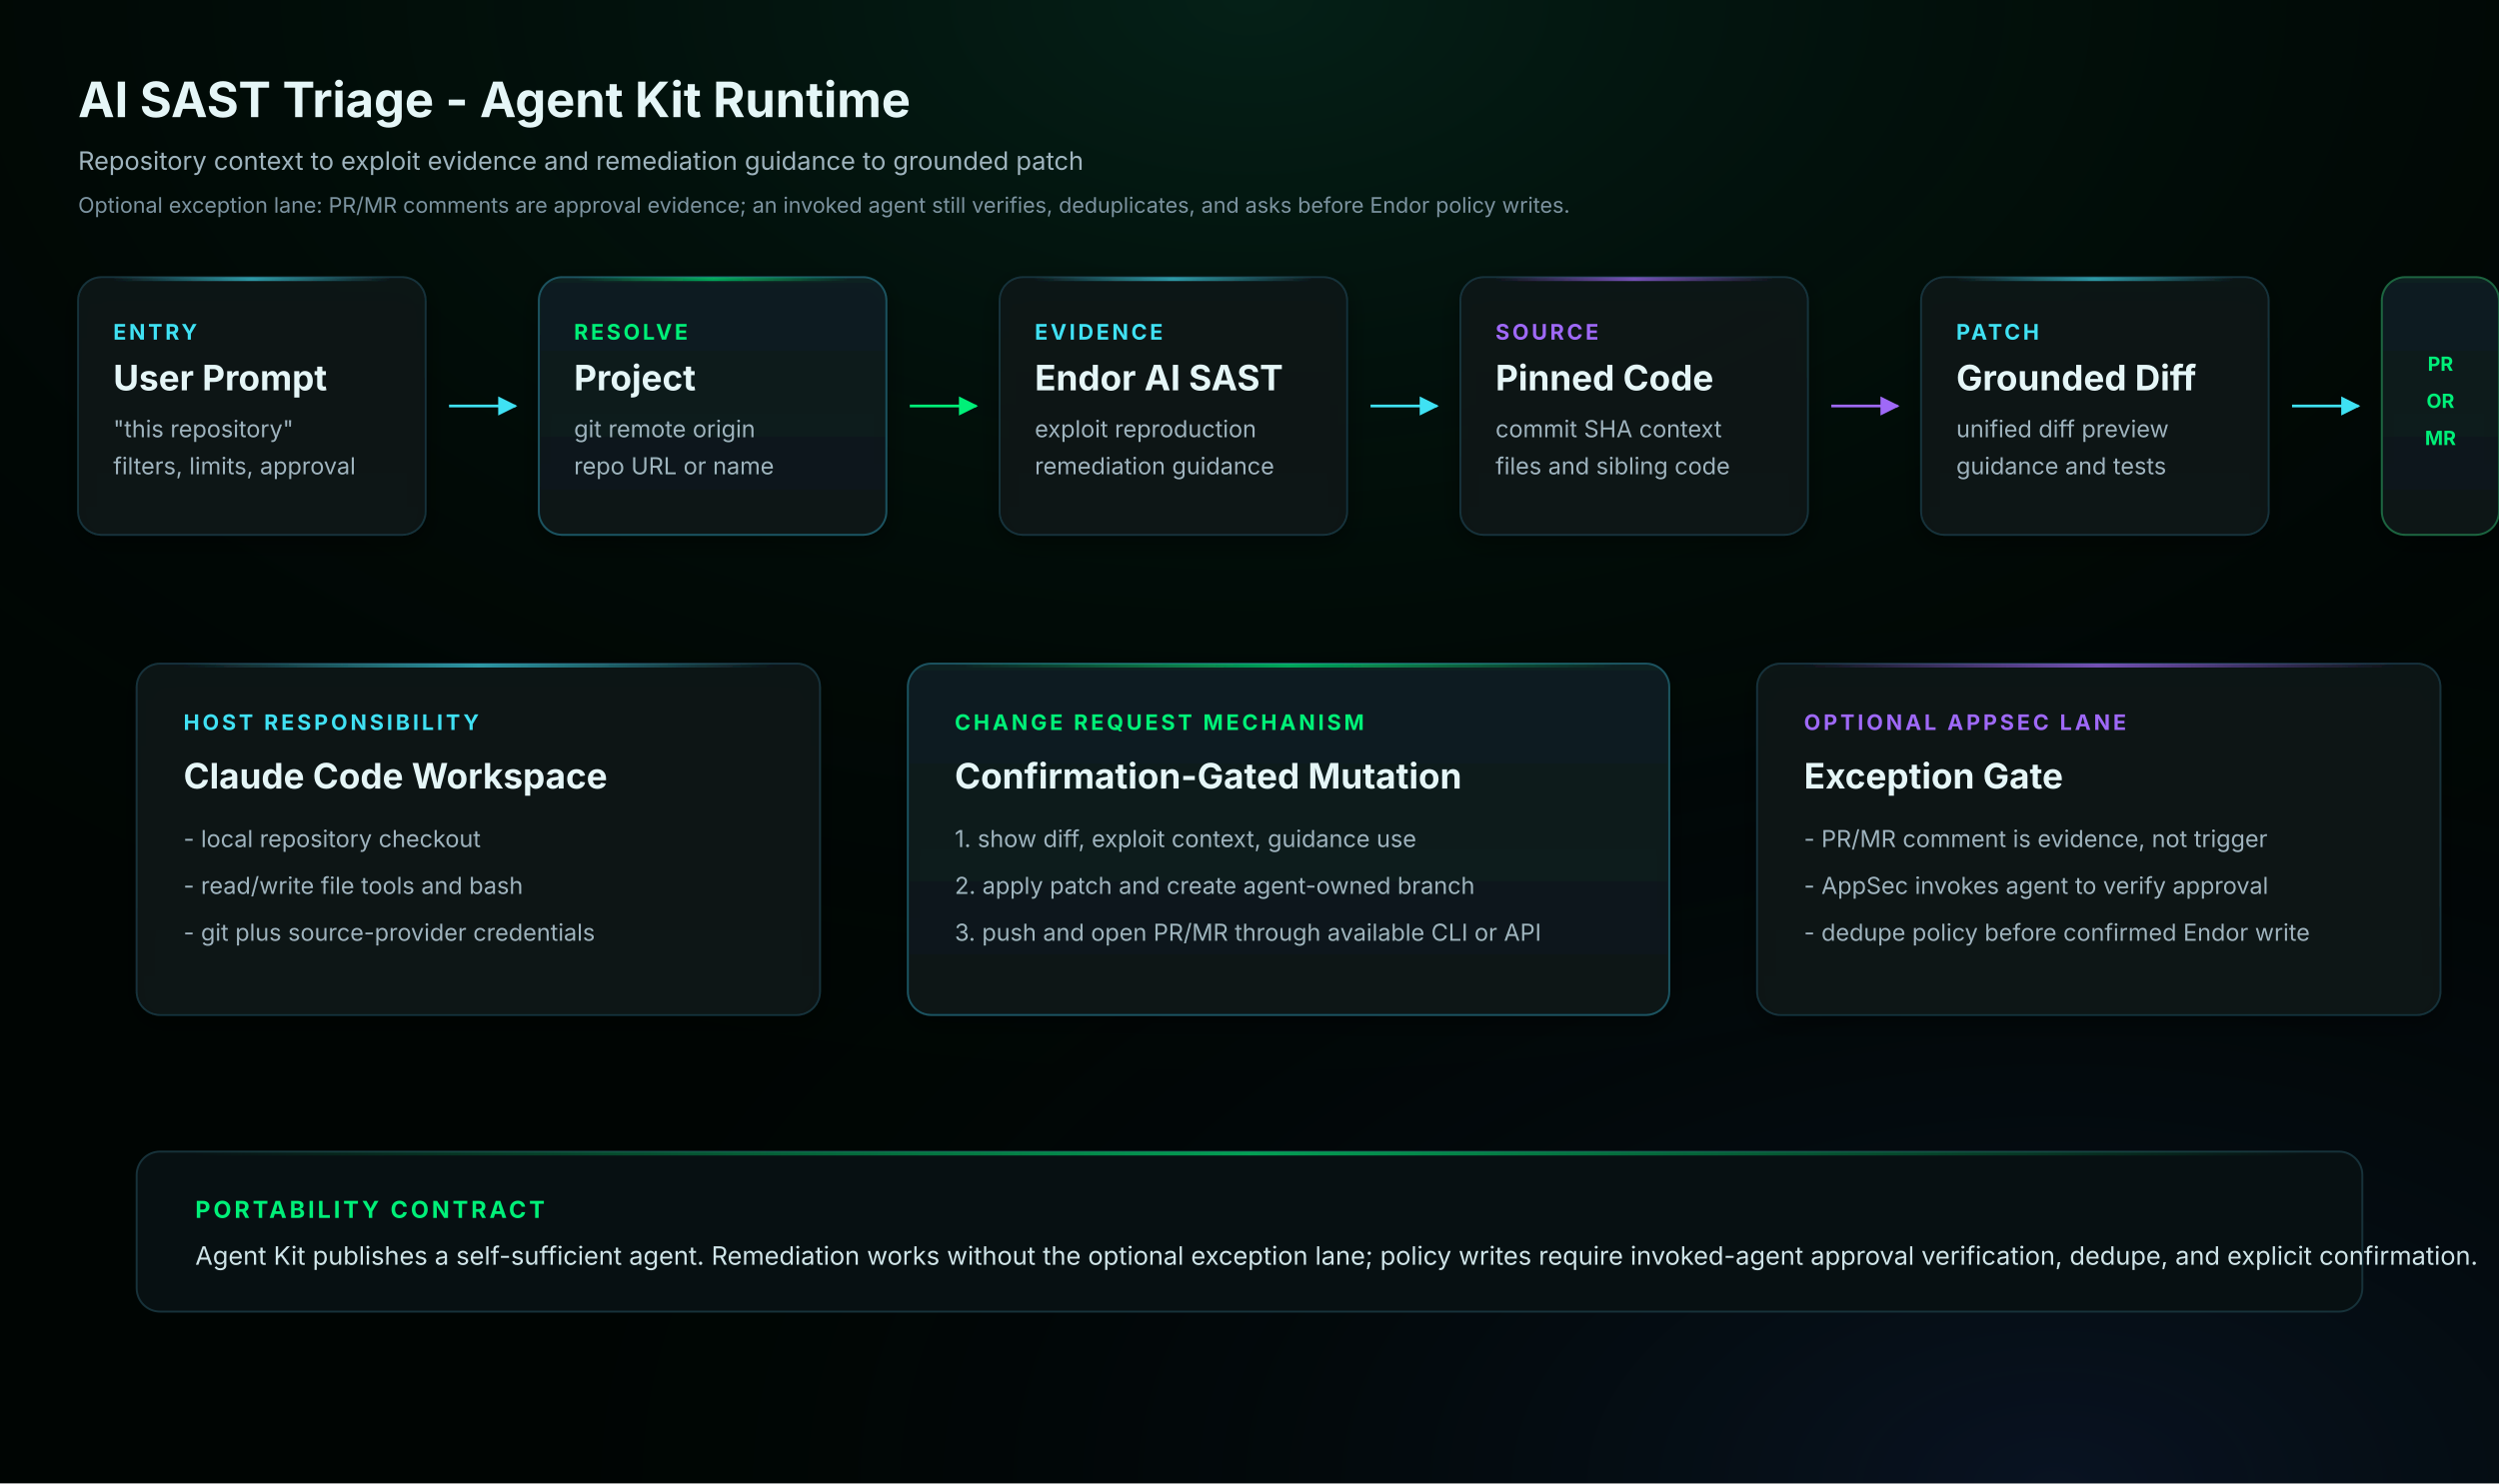
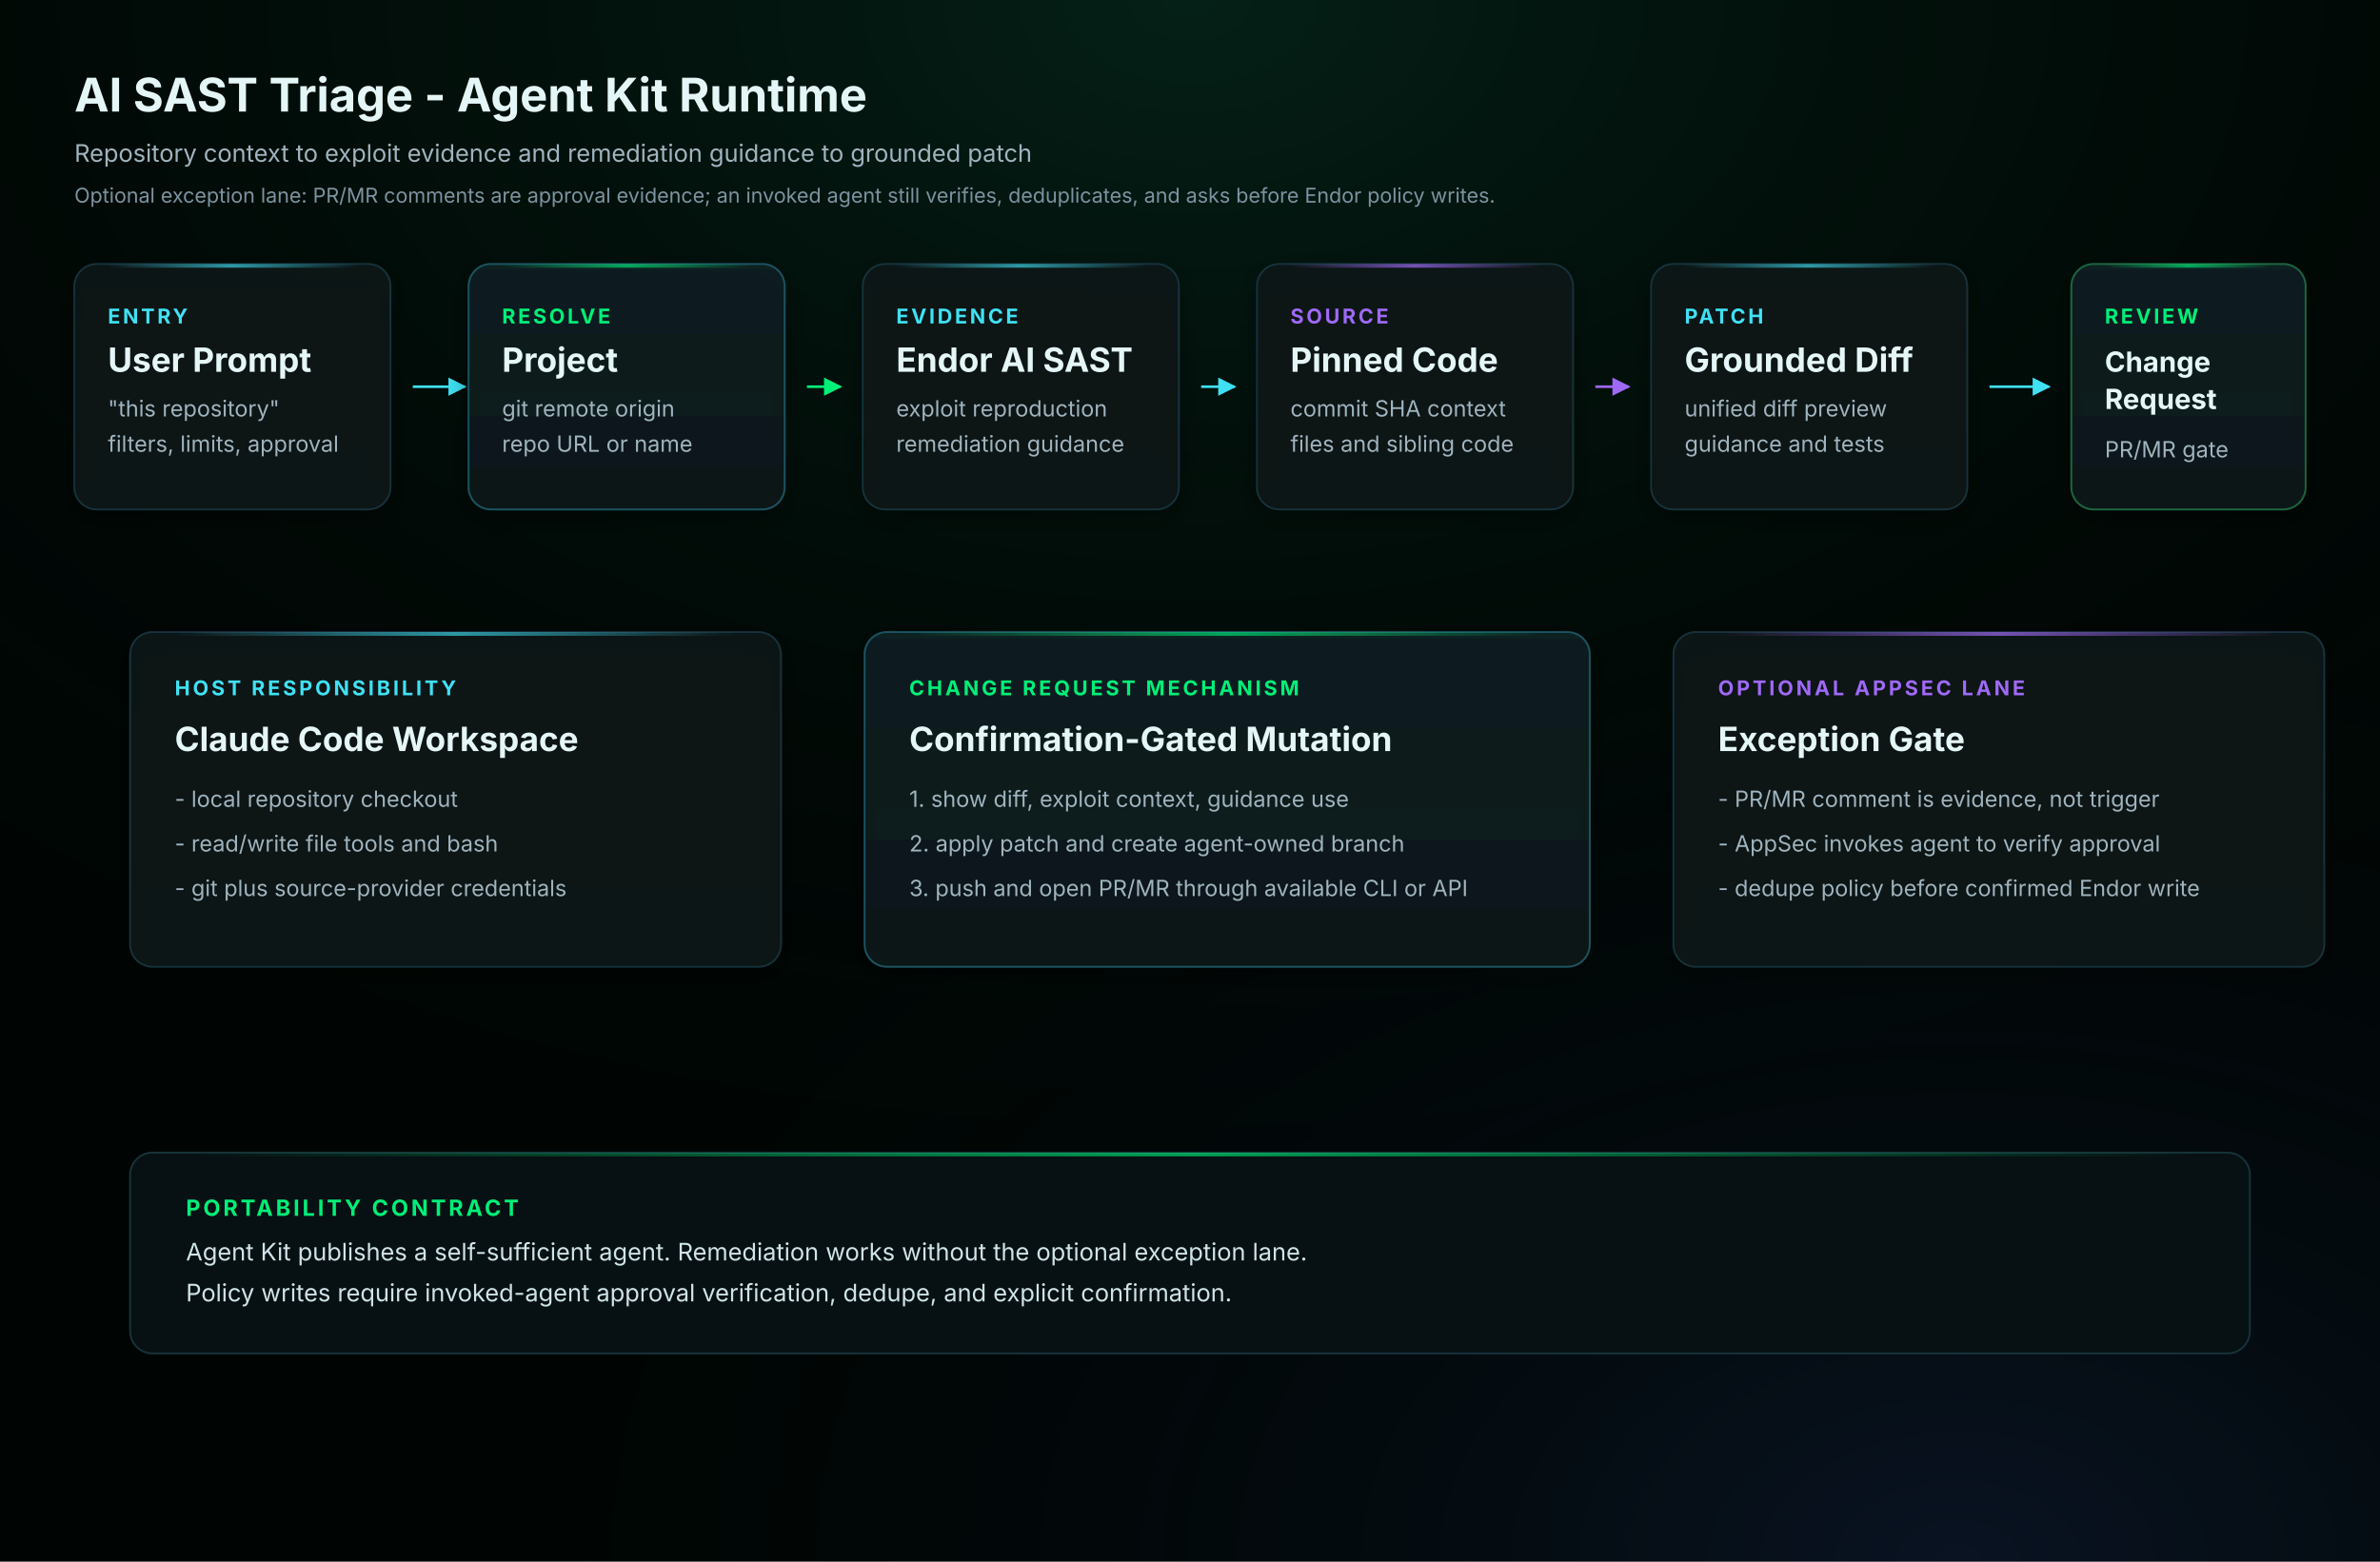
- <svg xmlns="http://www.w3.org/2000/svg" viewBox="0 0 1280 760" font-family="-apple-system, BlinkMacSystemFont, 'Segoe UI', Inter, Geist, sans-serif">
+ <svg xmlns="http://www.w3.org/2000/svg" viewBox="0 0 1280 840" font-family="-apple-system, BlinkMacSystemFont, 'Segoe UI', Inter, Geist, sans-serif">
  <defs>
    <radialGradient id="bgGlow" cx="50%" cy="0%" r="80%">
      <stop offset="0%" stop-color="#0a3d2c" stop-opacity="0.48" />
      <stop offset="100%" stop-color="#000503" stop-opacity="0" />
    </radialGradient>
    <radialGradient id="bgGlow2" cx="82%" cy="100%" r="65%">
      <stop offset="0%" stop-color="#1a2f5e" stop-opacity="0.34" />
      <stop offset="100%" stop-color="#000503" stop-opacity="0" />
    </radialGradient>
    <linearGradient id="cardGlass" x1="0%" y1="0%" x2="0%" y2="100%">
      <stop offset="0%" stop-color="#0d1518" stop-opacity="0.94" />
      <stop offset="100%" stop-color="#0a1112" stop-opacity="0.97" />
    </linearGradient>
    <linearGradient id="cardGlassActive" x1="0%" y1="0%" x2="0%" y2="100%">
      <stop offset="0%" stop-color="#0e2023" stop-opacity="0.96" />
      <stop offset="100%" stop-color="#091517" stop-opacity="0.98" />
    </linearGradient>
    <linearGradient id="hairline" x1="0%" y1="0%" x2="100%" y2="0%">
      <stop offset="0%" stop-color="#3fe1f3" stop-opacity="0" />
      <stop offset="50%" stop-color="#3fe1f3" stop-opacity="0.64" />
      <stop offset="100%" stop-color="#3fe1f3" stop-opacity="0" />
    </linearGradient>
    <linearGradient id="hairlineGreen" x1="0%" y1="0%" x2="100%" y2="0%">
      <stop offset="0%" stop-color="#00f078" stop-opacity="0" />
      <stop offset="50%" stop-color="#00f078" stop-opacity="0.64" />
      <stop offset="100%" stop-color="#00f078" stop-opacity="0" />
    </linearGradient>
    <linearGradient id="hairlinePurple" x1="0%" y1="0%" x2="100%" y2="0%">
      <stop offset="0%" stop-color="#9f69f7" stop-opacity="0" />
      <stop offset="50%" stop-color="#9f69f7" stop-opacity="0.70" />
      <stop offset="100%" stop-color="#9f69f7" stop-opacity="0" />
    </linearGradient>
    <filter id="cardShadow" x="-10%" y="-10%" width="120%" height="130%">
      <feGaussianBlur in="SourceAlpha" stdDeviation="6" />
      <feOffset dx="0" dy="4" />
      <feComponentTransfer>
        <feFuncA type="linear" slope="0.42" />
      </feComponentTransfer>
      <feMerge>
        <feMergeNode />
        <feMergeNode in="SourceGraphic" />
      </feMerge>
    </filter>
    <marker id="arrowCyan" viewBox="0 0 10 10" refX="9" refY="5" markerWidth="7" markerHeight="7" orient="auto-start-reverse">
      <path d="M 0 0 L 10 5 L 0 10 z" fill="#3fe1f3" />
    </marker>
    <marker id="arrowGreen" viewBox="0 0 10 10" refX="9" refY="5" markerWidth="7" markerHeight="7" orient="auto-start-reverse">
      <path d="M 0 0 L 10 5 L 0 10 z" fill="#00f078" />
    </marker>
    <marker id="arrowPurple" viewBox="0 0 10 10" refX="9" refY="5" markerWidth="7" markerHeight="7" orient="auto-start-reverse">
      <path d="M 0 0 L 10 5 L 0 10 z" fill="#9f69f7" />
    </marker>
  </defs>
-   <rect width="1280" height="760" fill="#000503" />
-   <rect width="1280" height="760" fill="url(#bgGlow)" />
-   <rect width="1280" height="760" fill="url(#bgGlow2)" />
+   <rect width="1280" height="840" fill="#000503" />
+   <rect width="1280" height="840" fill="url(#bgGlow)" />
+   <rect width="1280" height="840" fill="url(#bgGlow2)" />
  <g transform="translate(40, 34)">
    <text x="0" y="26" font-size="25" font-weight="700" fill="#e5f6f7">AI SAST Triage - Agent Kit Runtime</text>
    <text x="0" y="53" font-size="13" fill="#9fb4be">Repository context to exploit evidence and remediation guidance to grounded patch</text>
    <text x="0" y="75" font-size="11" fill="#7c93a0">Optional exception lane: PR/MR comments are approval evidence; an invoked agent still verifies, deduplicates, and asks before Endor policy writes.</text>
  </g>
  <g transform="translate(40, 142)">
    <g transform="translate(0,0)" filter="url(#cardShadow)">
-       <rect width="178" height="132" rx="12" fill="url(#cardGlass)" stroke="#17323a" />
-       <rect x="18" y="0" width="142" height="2" fill="url(#hairline)" />
+       <rect width="170" height="132" rx="12" fill="url(#cardGlass)" stroke="#17323a" />
+       <rect x="18" y="0" width="134" height="2" fill="url(#hairline)" />
      <text x="18" y="32" font-size="11" font-weight="700" fill="#3fe1f3" letter-spacing="1.4">ENTRY</text>
      <text x="18" y="58" font-size="18" font-weight="700" fill="#e5f6f7">User Prompt</text>
      <text x="18" y="82" font-size="12" fill="#9fb4be">"this repository"</text>
      <text x="18" y="101" font-size="12" fill="#9fb4be">filters, limits, approval</text>
    </g>
-     <line x1="190" y1="66" x2="224" y2="66" stroke="#3fe1f3" stroke-width="1.4" marker-end="url(#arrowCyan)" />
-     <g transform="translate(236,0)" filter="url(#cardShadow)">
-       <rect width="178" height="132" rx="12" fill="url(#cardGlassActive)" stroke="#1c5360" />
-       <rect x="18" y="0" width="142" height="2" fill="url(#hairlineGreen)" />
+     <line x1="182" y1="66" x2="210" y2="66" stroke="#3fe1f3" stroke-width="1.4" marker-end="url(#arrowCyan)" />
+     <g transform="translate(212,0)" filter="url(#cardShadow)">
+       <rect width="170" height="132" rx="12" fill="url(#cardGlassActive)" stroke="#1c5360" />
+       <rect x="18" y="0" width="134" height="2" fill="url(#hairlineGreen)" />
      <text x="18" y="32" font-size="11" font-weight="700" fill="#00f078" letter-spacing="1.4">RESOLVE</text>
      <text x="18" y="58" font-size="18" font-weight="700" fill="#e5f6f7">Project</text>
      <text x="18" y="82" font-size="12" fill="#9fb4be">git remote origin</text>
      <text x="18" y="101" font-size="12" fill="#9fb4be">repo URL or name</text>
    </g>
-     <line x1="426" y1="66" x2="460" y2="66" stroke="#00f078" stroke-width="1.4" marker-end="url(#arrowGreen)" />
-     <g transform="translate(472,0)" filter="url(#cardShadow)">
-       <rect width="178" height="132" rx="12" fill="url(#cardGlass)" stroke="#17323a" />
-       <rect x="18" y="0" width="142" height="2" fill="url(#hairline)" />
+     <line x1="394" y1="66" x2="412" y2="66" stroke="#00f078" stroke-width="1.4" marker-end="url(#arrowGreen)" />
+     <g transform="translate(424,0)" filter="url(#cardShadow)">
+       <rect width="170" height="132" rx="12" fill="url(#cardGlass)" stroke="#17323a" />
+       <rect x="18" y="0" width="134" height="2" fill="url(#hairline)" />
      <text x="18" y="32" font-size="11" font-weight="700" fill="#3fe1f3" letter-spacing="1.4">EVIDENCE</text>
      <text x="18" y="58" font-size="18" font-weight="700" fill="#e5f6f7">Endor AI SAST</text>
      <text x="18" y="82" font-size="12" fill="#9fb4be">exploit reproduction</text>
      <text x="18" y="101" font-size="12" fill="#9fb4be">remediation guidance</text>
    </g>
-     <line x1="662" y1="66" x2="696" y2="66" stroke="#3fe1f3" stroke-width="1.4" marker-end="url(#arrowCyan)" />
-     <g transform="translate(708,0)" filter="url(#cardShadow)">
-       <rect width="178" height="132" rx="12" fill="url(#cardGlass)" stroke="#17323a" />
-       <rect x="18" y="0" width="142" height="2" fill="url(#hairlinePurple)" />
+     <line x1="606" y1="66" x2="624" y2="66" stroke="#3fe1f3" stroke-width="1.4" marker-end="url(#arrowCyan)" />
+     <g transform="translate(636,0)" filter="url(#cardShadow)">
+       <rect width="170" height="132" rx="12" fill="url(#cardGlass)" stroke="#17323a" />
+       <rect x="18" y="0" width="134" height="2" fill="url(#hairlinePurple)" />
      <text x="18" y="32" font-size="11" font-weight="700" fill="#9f69f7" letter-spacing="1.4">SOURCE</text>
      <text x="18" y="58" font-size="18" font-weight="700" fill="#e5f6f7">Pinned Code</text>
      <text x="18" y="82" font-size="12" fill="#9fb4be">commit SHA context</text>
      <text x="18" y="101" font-size="12" fill="#9fb4be">files and sibling code</text>
    </g>
-     <line x1="898" y1="66" x2="932" y2="66" stroke="#9f69f7" stroke-width="1.4" marker-end="url(#arrowPurple)" />
-     <g transform="translate(944,0)" filter="url(#cardShadow)">
-       <rect width="178" height="132" rx="12" fill="url(#cardGlass)" stroke="#17323a" />
-       <rect x="18" y="0" width="142" height="2" fill="url(#hairline)" />
+     <line x1="818" y1="66" x2="836" y2="66" stroke="#9f69f7" stroke-width="1.4" marker-end="url(#arrowPurple)" />
+     <g transform="translate(848,0)" filter="url(#cardShadow)">
+       <rect width="170" height="132" rx="12" fill="url(#cardGlass)" stroke="#17323a" />
+       <rect x="18" y="0" width="134" height="2" fill="url(#hairline)" />
      <text x="18" y="32" font-size="11" font-weight="700" fill="#3fe1f3" letter-spacing="1.4">PATCH</text>
      <text x="18" y="58" font-size="18" font-weight="700" fill="#e5f6f7">Grounded Diff</text>
      <text x="18" y="82" font-size="12" fill="#9fb4be">unified diff preview</text>
      <text x="18" y="101" font-size="12" fill="#9fb4be">guidance and tests</text>
    </g>
-     <line x1="1134" y1="66" x2="1168" y2="66" stroke="#3fe1f3" stroke-width="1.4" marker-end="url(#arrowCyan)" />
-     <g transform="translate(1180,0)" filter="url(#cardShadow)">
-       <rect width="60" height="132" rx="12" fill="url(#cardGlassActive)" stroke="#1f6540" />
-       <text x="30" y="48" font-size="10" font-weight="700" fill="#00f078" text-anchor="middle">PR</text>
-       <text x="30" y="67" font-size="10" font-weight="700" fill="#00f078" text-anchor="middle">OR</text>
-       <text x="30" y="86" font-size="10" font-weight="700" fill="#00f078" text-anchor="middle">MR</text>
+     <line x1="1030" y1="66" x2="1062" y2="66" stroke="#3fe1f3" stroke-width="1.4" marker-end="url(#arrowCyan)" />
+     <g transform="translate(1074,0)" filter="url(#cardShadow)">
+       <rect width="126" height="132" rx="12" fill="url(#cardGlassActive)" stroke="#1f6540" />
+       <rect x="18" y="0" width="90" height="2" fill="url(#hairlineGreen)" />
+       <text x="18" y="32" font-size="11" font-weight="700" fill="#00f078" letter-spacing="1.4">REVIEW</text>
+       <text x="18" y="58" font-size="15" font-weight="700" fill="#e5f6f7">Change</text>
+       <text x="18" y="78" font-size="15" font-weight="700" fill="#e5f6f7">Request</text>
+       <text x="18" y="104" font-size="12" fill="#9fb4be">PR/MR gate</text>
    </g>
  </g>
  <g transform="translate(70, 340)">
    <g filter="url(#cardShadow)">
      <rect width="350" height="180" rx="12" fill="url(#cardGlass)" stroke="#17323a" />
      <rect x="24" y="0" width="302" height="2" fill="url(#hairline)" />
      <text x="24" y="34" font-size="11" font-weight="700" fill="#3fe1f3" letter-spacing="1.5">HOST RESPONSIBILITY</text>
      <text x="24" y="64" font-size="18" font-weight="700" fill="#e5f6f7">Claude Code Workspace</text>
      <text x="24" y="94" font-size="12" fill="#9fb4be">- local repository checkout</text>
      <text x="24" y="118" font-size="12" fill="#9fb4be">- read/write file tools and bash</text>
      <text x="24" y="142" font-size="12" fill="#9fb4be">- git plus source-provider credentials</text>
    </g>
    <g transform="translate(395,0)" filter="url(#cardShadow)">
      <rect width="390" height="180" rx="12" fill="url(#cardGlassActive)" stroke="#1c5360" />
      <rect x="24" y="0" width="342" height="2" fill="url(#hairlineGreen)" />
      <text x="24" y="34" font-size="11" font-weight="700" fill="#00f078" letter-spacing="1.5">CHANGE REQUEST MECHANISM</text>
      <text x="24" y="64" font-size="18" font-weight="700" fill="#e5f6f7">Confirmation-Gated Mutation</text>
      <text x="24" y="94" font-size="12" fill="#9fb4be">1. show diff, exploit context, guidance use</text>
      <text x="24" y="118" font-size="12" fill="#9fb4be">2. apply patch and create agent-owned branch</text>
      <text x="24" y="142" font-size="12" fill="#9fb4be">3. push and open PR/MR through available CLI or API</text>
    </g>
    <g transform="translate(830,0)" filter="url(#cardShadow)">
      <rect width="350" height="180" rx="12" fill="url(#cardGlass)" stroke="#17323a" />
      <rect x="24" y="0" width="302" height="2" fill="url(#hairlinePurple)" />
      <text x="24" y="34" font-size="11" font-weight="700" fill="#9f69f7" letter-spacing="1.5">OPTIONAL APPSEC LANE</text>
      <text x="24" y="64" font-size="18" font-weight="700" fill="#e5f6f7">Exception Gate</text>
      <text x="24" y="94" font-size="12" fill="#9fb4be">- PR/MR comment is evidence, not trigger</text>
      <text x="24" y="118" font-size="12" fill="#9fb4be">- AppSec invokes agent to verify approval</text>
      <text x="24" y="142" font-size="12" fill="#9fb4be">- dedupe policy before confirmed Endor write</text>
    </g>
  </g>
-   <g transform="translate(70, 590)">
-     <rect width="1140" height="82" rx="12" fill="#071012" stroke="#17323a" />
+   <g transform="translate(70, 620)">
+     <rect width="1140" height="108" rx="12" fill="#071012" stroke="#17323a" />
    <rect x="30" y="0" width="1080" height="2" fill="url(#hairlineGreen)" />
    <text x="30" y="34" font-size="12" font-weight="700" fill="#00f078" letter-spacing="1.5">PORTABILITY CONTRACT</text>
-     <text x="30" y="58" font-size="13" fill="#cfe4e8">Agent Kit publishes a self-sufficient agent. Remediation works without the optional exception lane; policy writes require invoked-agent approval verification, dedupe, and explicit confirmation.</text>
+     <text x="30" y="58" font-size="13" fill="#cfe4e8">Agent Kit publishes a self-sufficient agent. Remediation works without the optional exception lane.</text>
+     <text x="30" y="80" font-size="13" fill="#cfe4e8">Policy writes require invoked-agent approval verification, dedupe, and explicit confirmation.</text>
  </g>
</svg>
